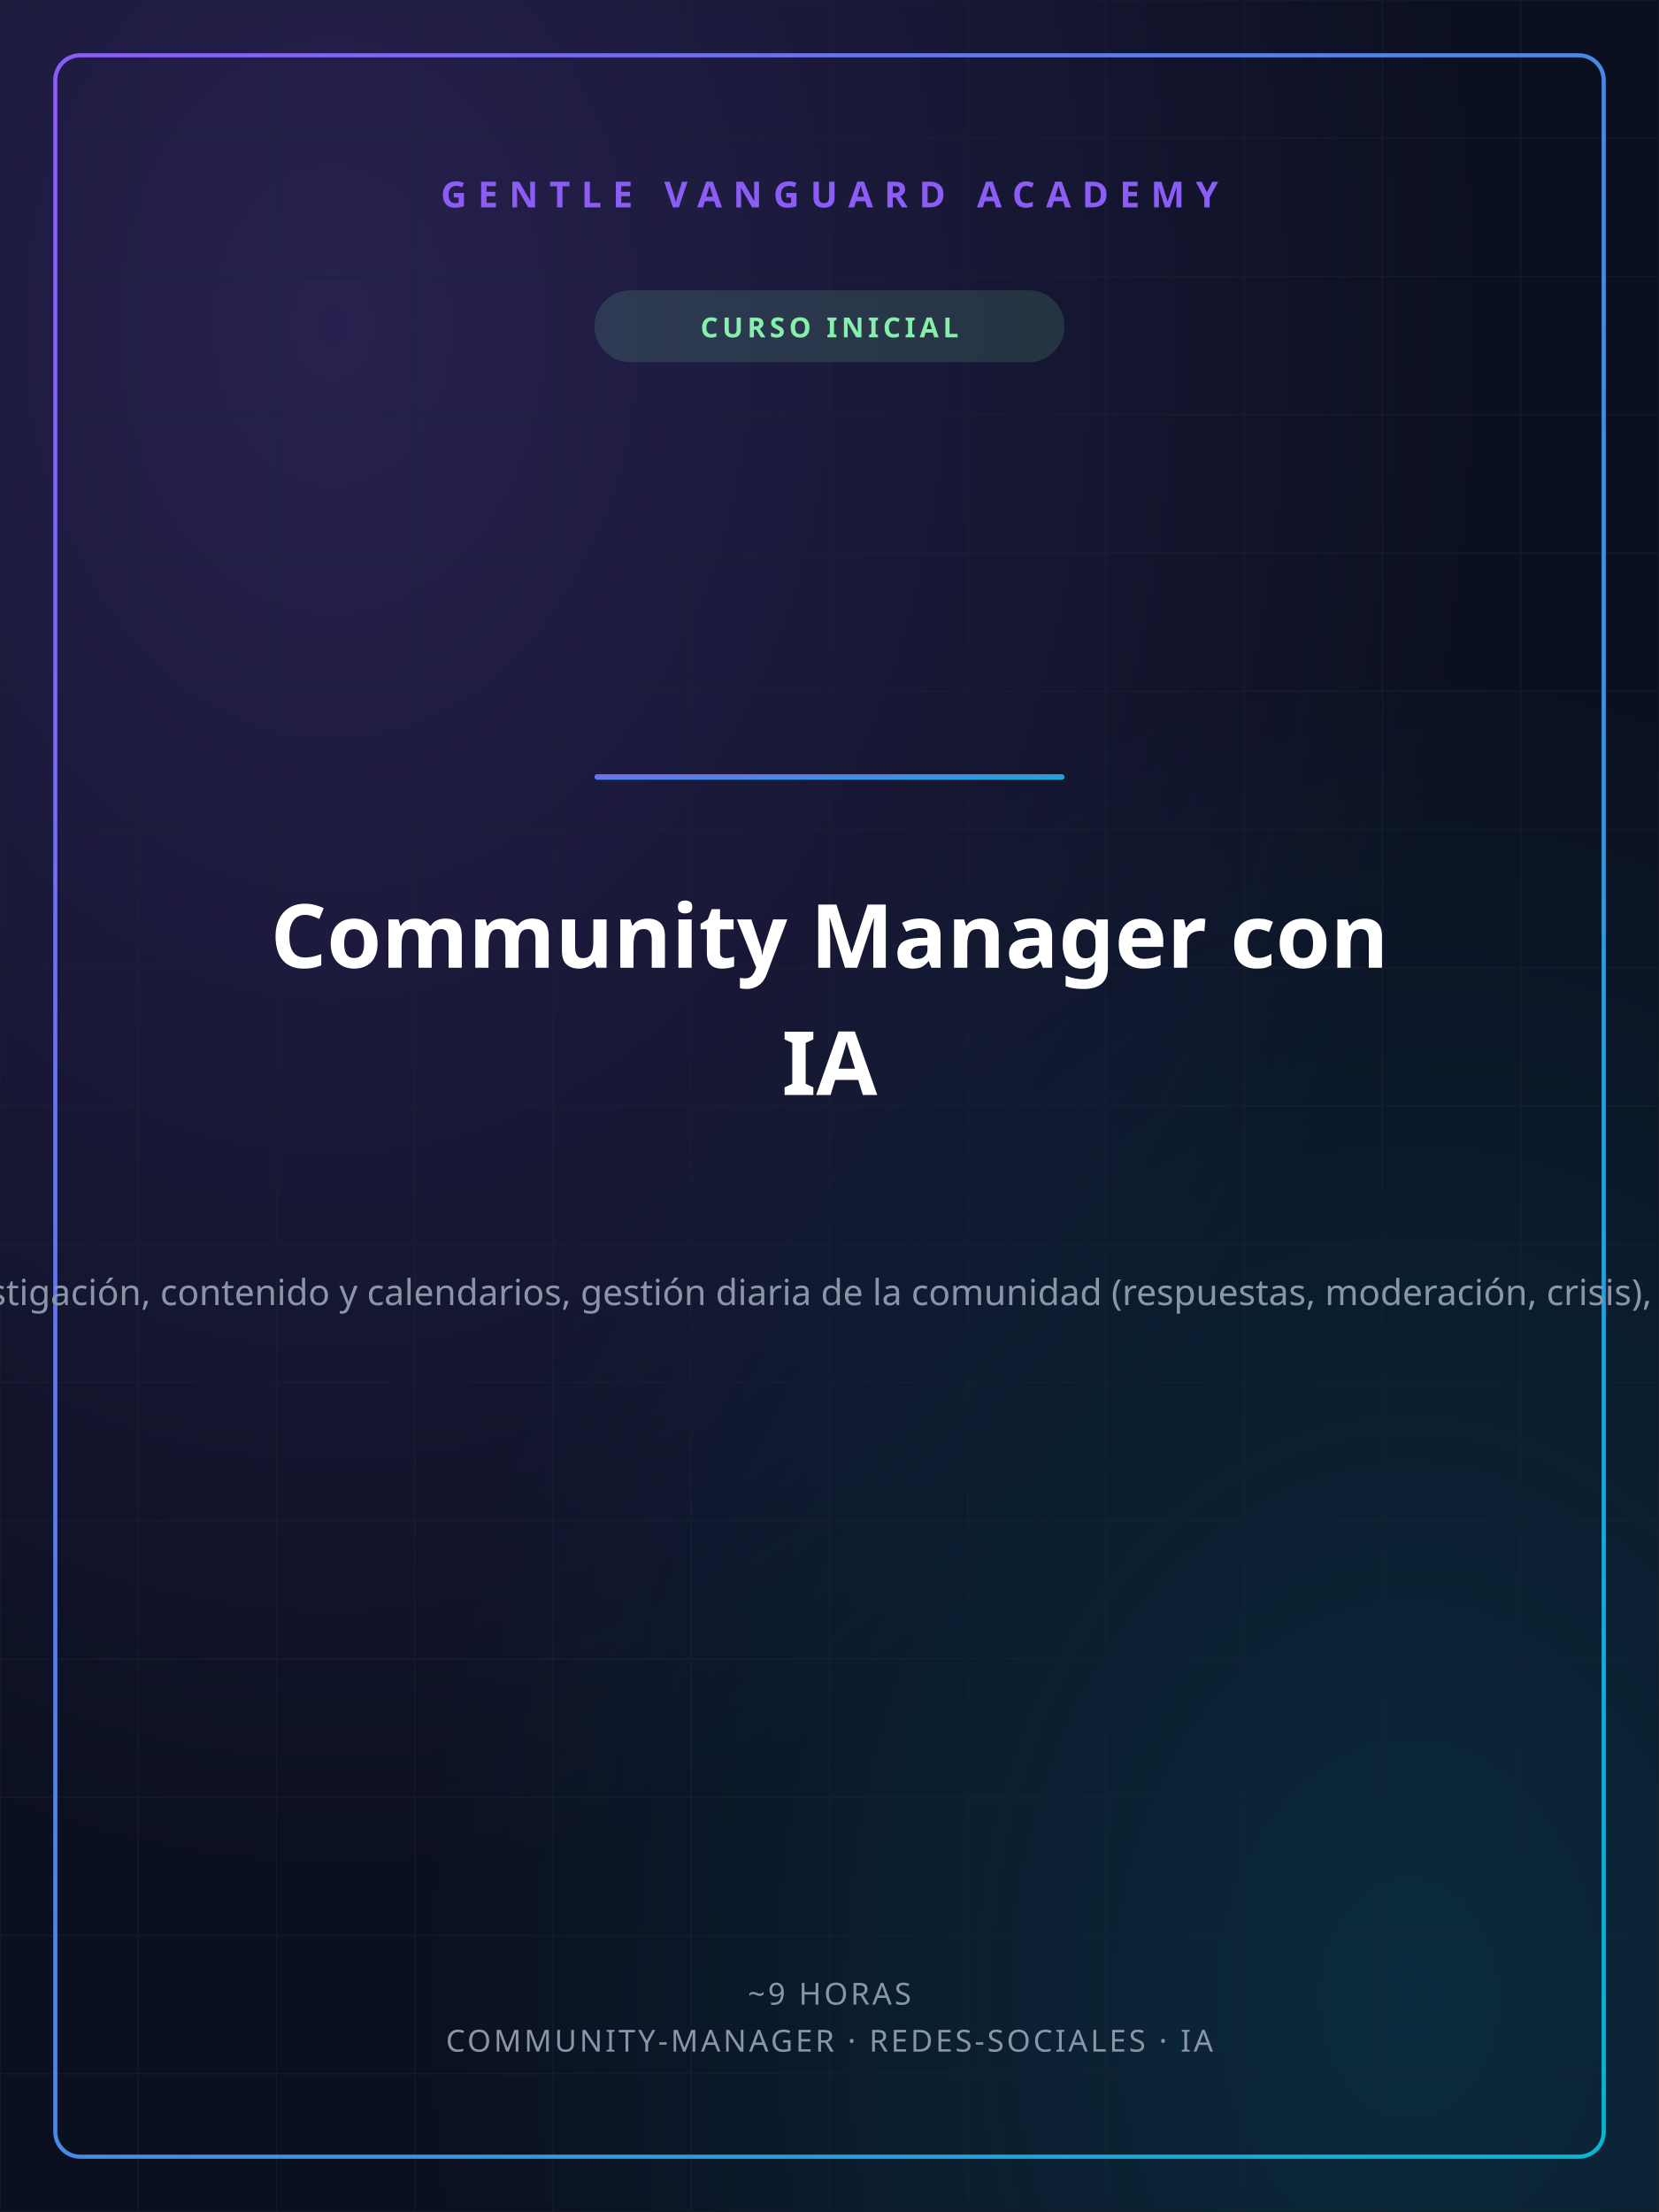
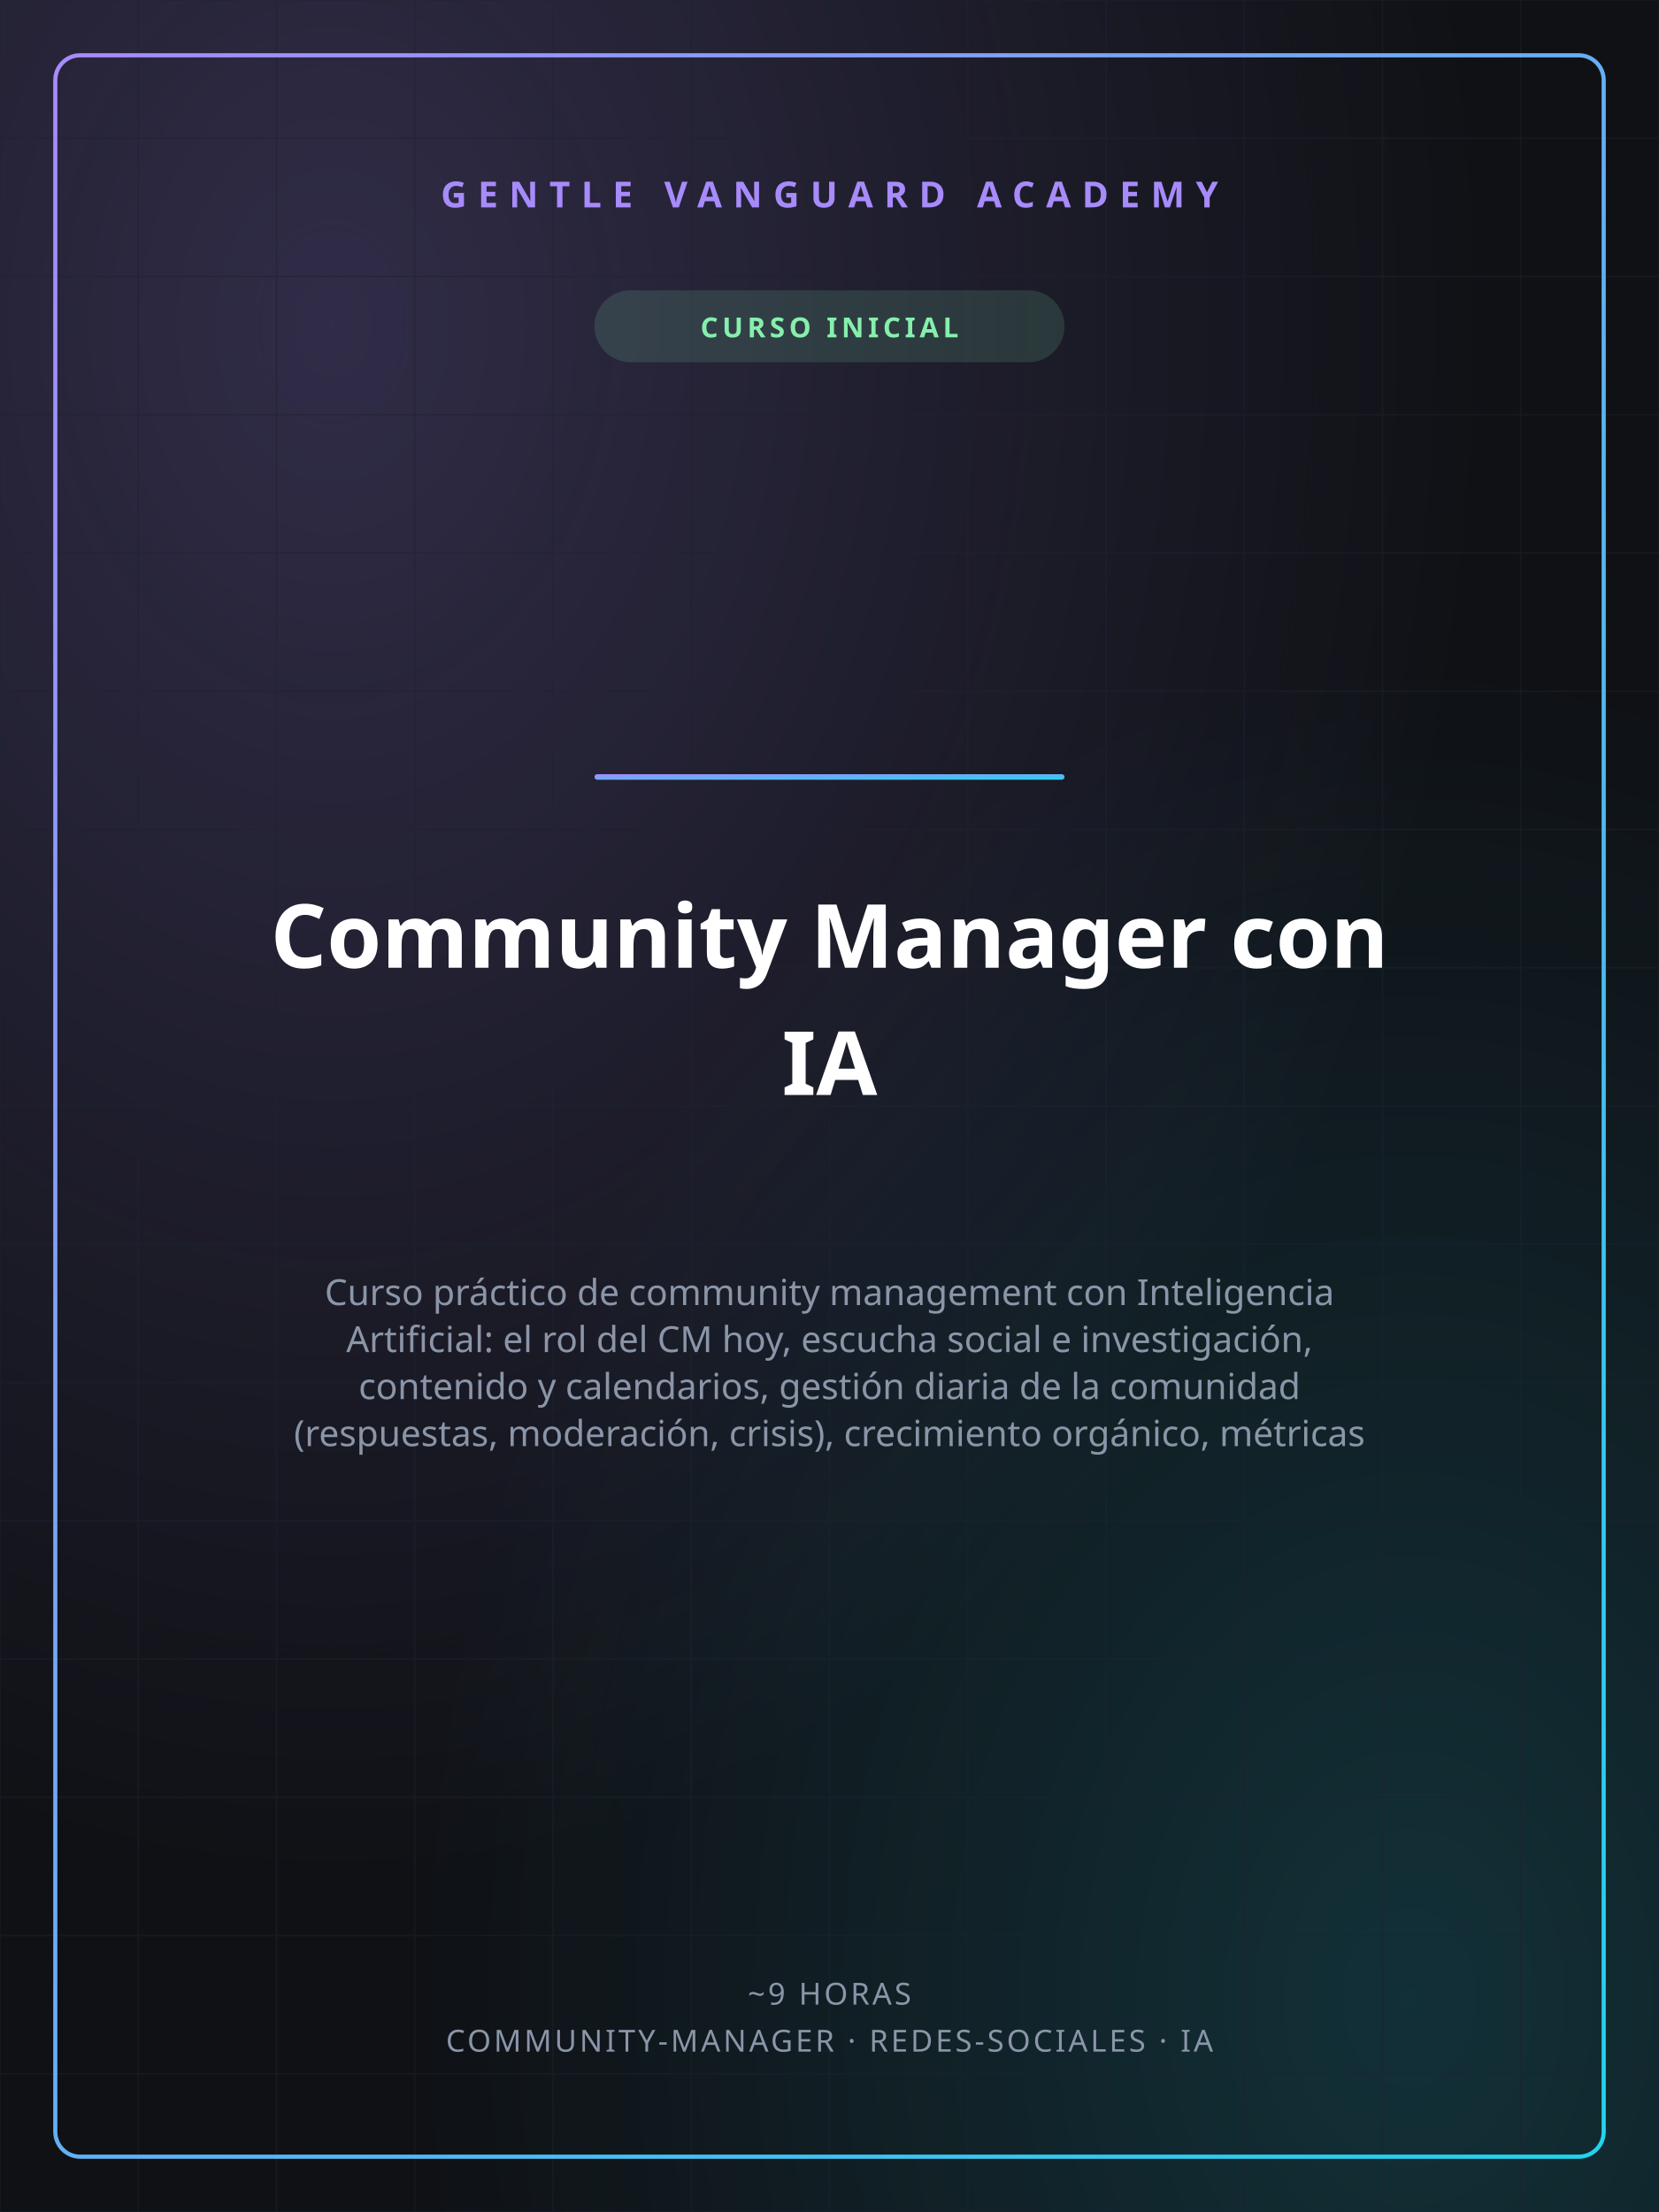
<svg xmlns="http://www.w3.org/2000/svg" width="1200" height="1600" viewBox="0 0 1200 1600">
  <defs>
    <linearGradient id="gvGrad" x1="0" y1="0" x2="1" y2="1">
-       <stop offset="0%" stop-color="#8B5CF6" />
-       <stop offset="100%" stop-color="#06B6D4" />
+       <stop offset="0%" stop-color="#A78BFA" />
+       <stop offset="100%" stop-color="#22D3EE" />
    </linearGradient>
    <radialGradient id="glowA" cx="0.2" cy="0.15" r="0.7">
-       <stop offset="0%" stop-color="#8B5CF6" stop-opacity="0.22" />
-       <stop offset="100%" stop-color="#8B5CF6" stop-opacity="0" />
+       <stop offset="0%" stop-color="#A78BFA" stop-opacity="0.22" />
+       <stop offset="100%" stop-color="#A78BFA" stop-opacity="0" />
    </radialGradient>
    <radialGradient id="glowB" cx="0.85" cy="0.9" r="0.6">
-       <stop offset="0%" stop-color="#06B6D4" stop-opacity="0.16" />
-       <stop offset="100%" stop-color="#06B6D4" stop-opacity="0" />
+       <stop offset="0%" stop-color="#22D3EE" stop-opacity="0.16" />
+       <stop offset="100%" stop-color="#22D3EE" stop-opacity="0" />
    </radialGradient>
  </defs>
-   <rect width="1200" height="1600" fill="#0B1020" />
+   <rect width="1200" height="1600" fill="#0F1115" />
  <rect width="1200" height="1600" fill="url(#glowA)" />
  <rect width="1200" height="1600" fill="url(#glowB)" />
  <g stroke="#1c2230" stroke-width="1" opacity="0.5">
    <line x1="0" y1="0" x2="0" y2="1600" />
    <line x1="100" y1="0" x2="100" y2="1600" />
    <line x1="200" y1="0" x2="200" y2="1600" />
    <line x1="300" y1="0" x2="300" y2="1600" />
    <line x1="400" y1="0" x2="400" y2="1600" />
    <line x1="500" y1="0" x2="500" y2="1600" />
    <line x1="600" y1="0" x2="600" y2="1600" />
    <line x1="700" y1="0" x2="700" y2="1600" />
    <line x1="800" y1="0" x2="800" y2="1600" />
    <line x1="900" y1="0" x2="900" y2="1600" />
    <line x1="1000" y1="0" x2="1000" y2="1600" />
    <line x1="1100" y1="0" x2="1100" y2="1600" />
    <line x1="1200" y1="0" x2="1200" y2="1600" />
    <line x1="0" y1="0" x2="1200" y2="0" />
    <line x1="0" y1="100" x2="1200" y2="100" />
    <line x1="0" y1="200" x2="1200" y2="200" />
    <line x1="0" y1="300" x2="1200" y2="300" />
    <line x1="0" y1="400" x2="1200" y2="400" />
    <line x1="0" y1="500" x2="1200" y2="500" />
    <line x1="0" y1="600" x2="1200" y2="600" />
    <line x1="0" y1="700" x2="1200" y2="700" />
    <line x1="0" y1="800" x2="1200" y2="800" />
    <line x1="0" y1="900" x2="1200" y2="900" />
    <line x1="0" y1="1000" x2="1200" y2="1000" />
    <line x1="0" y1="1100" x2="1200" y2="1100" />
    <line x1="0" y1="1200" x2="1200" y2="1200" />
    <line x1="0" y1="1300" x2="1200" y2="1300" />
    <line x1="0" y1="1400" x2="1200" y2="1400" />
    <line x1="0" y1="1500" x2="1200" y2="1500" />
    <line x1="0" y1="1600" x2="1200" y2="1600" />
  </g>
  <rect x="40" y="40" width="1120" height="1520" fill="none" stroke="url(#gvGrad)" stroke-width="3" rx="18" />
-   <text x="600" y="150" text-anchor="middle" font-family="'Space Grotesk','Segoe UI',sans-serif" font-size="26" font-weight="700" fill="#8B5CF6" letter-spacing="8">GENTLE VANGUARD ACADEMY</text>
+   <text x="600" y="150" text-anchor="middle" font-family="'Space Grotesk','Segoe UI',sans-serif" font-size="26" font-weight="700" fill="#A78BFA" letter-spacing="8">GENTLE VANGUARD ACADEMY</text>
  <rect x="430" y="210" width="340" height="52" rx="26" fill="#86EFAC" opacity="0.14" />
  <text x="600" y="244" text-anchor="middle" font-family="'Space Grotesk','Segoe UI',sans-serif" font-size="20" font-weight="700" fill="#86EFAC" letter-spacing="3">CURSO INICIAL</text>
  <rect x="430" y="560" width="340" height="4" rx="2" fill="url(#gvGrad)" />
  <text x="600" y="700" text-anchor="middle" font-family="'Space Grotesk','Segoe UI',sans-serif" font-size="64" font-weight="800" fill="#ffffff">Community Manager con</text>
  <text x="600" y="792" text-anchor="middle" font-family="'Space Grotesk','Segoe UI',sans-serif" font-size="64" font-weight="800" fill="#ffffff">IA</text>
-   <text x="600" y="944" text-anchor="middle" font-family="'Space Grotesk','Segoe UI',sans-serif" font-size="26" font-weight="400" fill="#8b95a8">Curso práctico de community management con Inteligencia Artificial: el rol del CM hoy, escucha social e investigación, contenido y calendarios, gestión diaria de la comunidad (respuestas, moderación, crisis), crecimiento orgánico, métricas y reportes, y tu sistema de trabajo para gestionar una o varias cuentas con IA</text>
+   <text x="600" y="944" text-anchor="middle" font-family="'Space Grotesk','Segoe UI',sans-serif" font-size="26" font-weight="400" fill="#8b95a8">Curso práctico de community management con Inteligencia</text>
+   <text x="600" y="978" text-anchor="middle" font-family="'Space Grotesk','Segoe UI',sans-serif" font-size="26" font-weight="400" fill="#8b95a8">Artificial: el rol del CM hoy, escucha social e investigación,</text>
+   <text x="600" y="1012" text-anchor="middle" font-family="'Space Grotesk','Segoe UI',sans-serif" font-size="26" font-weight="400" fill="#8b95a8">contenido y calendarios, gestión diaria de la comunidad</text>
+   <text x="600" y="1046" text-anchor="middle" font-family="'Space Grotesk','Segoe UI',sans-serif" font-size="26" font-weight="400" fill="#8b95a8">(respuestas, moderación, crisis), crecimiento orgánico, métricas</text>
  <text x="600" y="1450" text-anchor="middle" font-family="'Space Grotesk','Segoe UI',sans-serif" font-size="22" font-weight="500" fill="#8b95a8" letter-spacing="2">~9 HORAS</text>
  <text x="600" y="1484" text-anchor="middle" font-family="'Space Grotesk','Segoe UI',sans-serif" font-size="22" font-weight="500" fill="#8b95a8" letter-spacing="2">COMMUNITY-MANAGER · REDES-SOCIALES · IA</text>
</svg>
